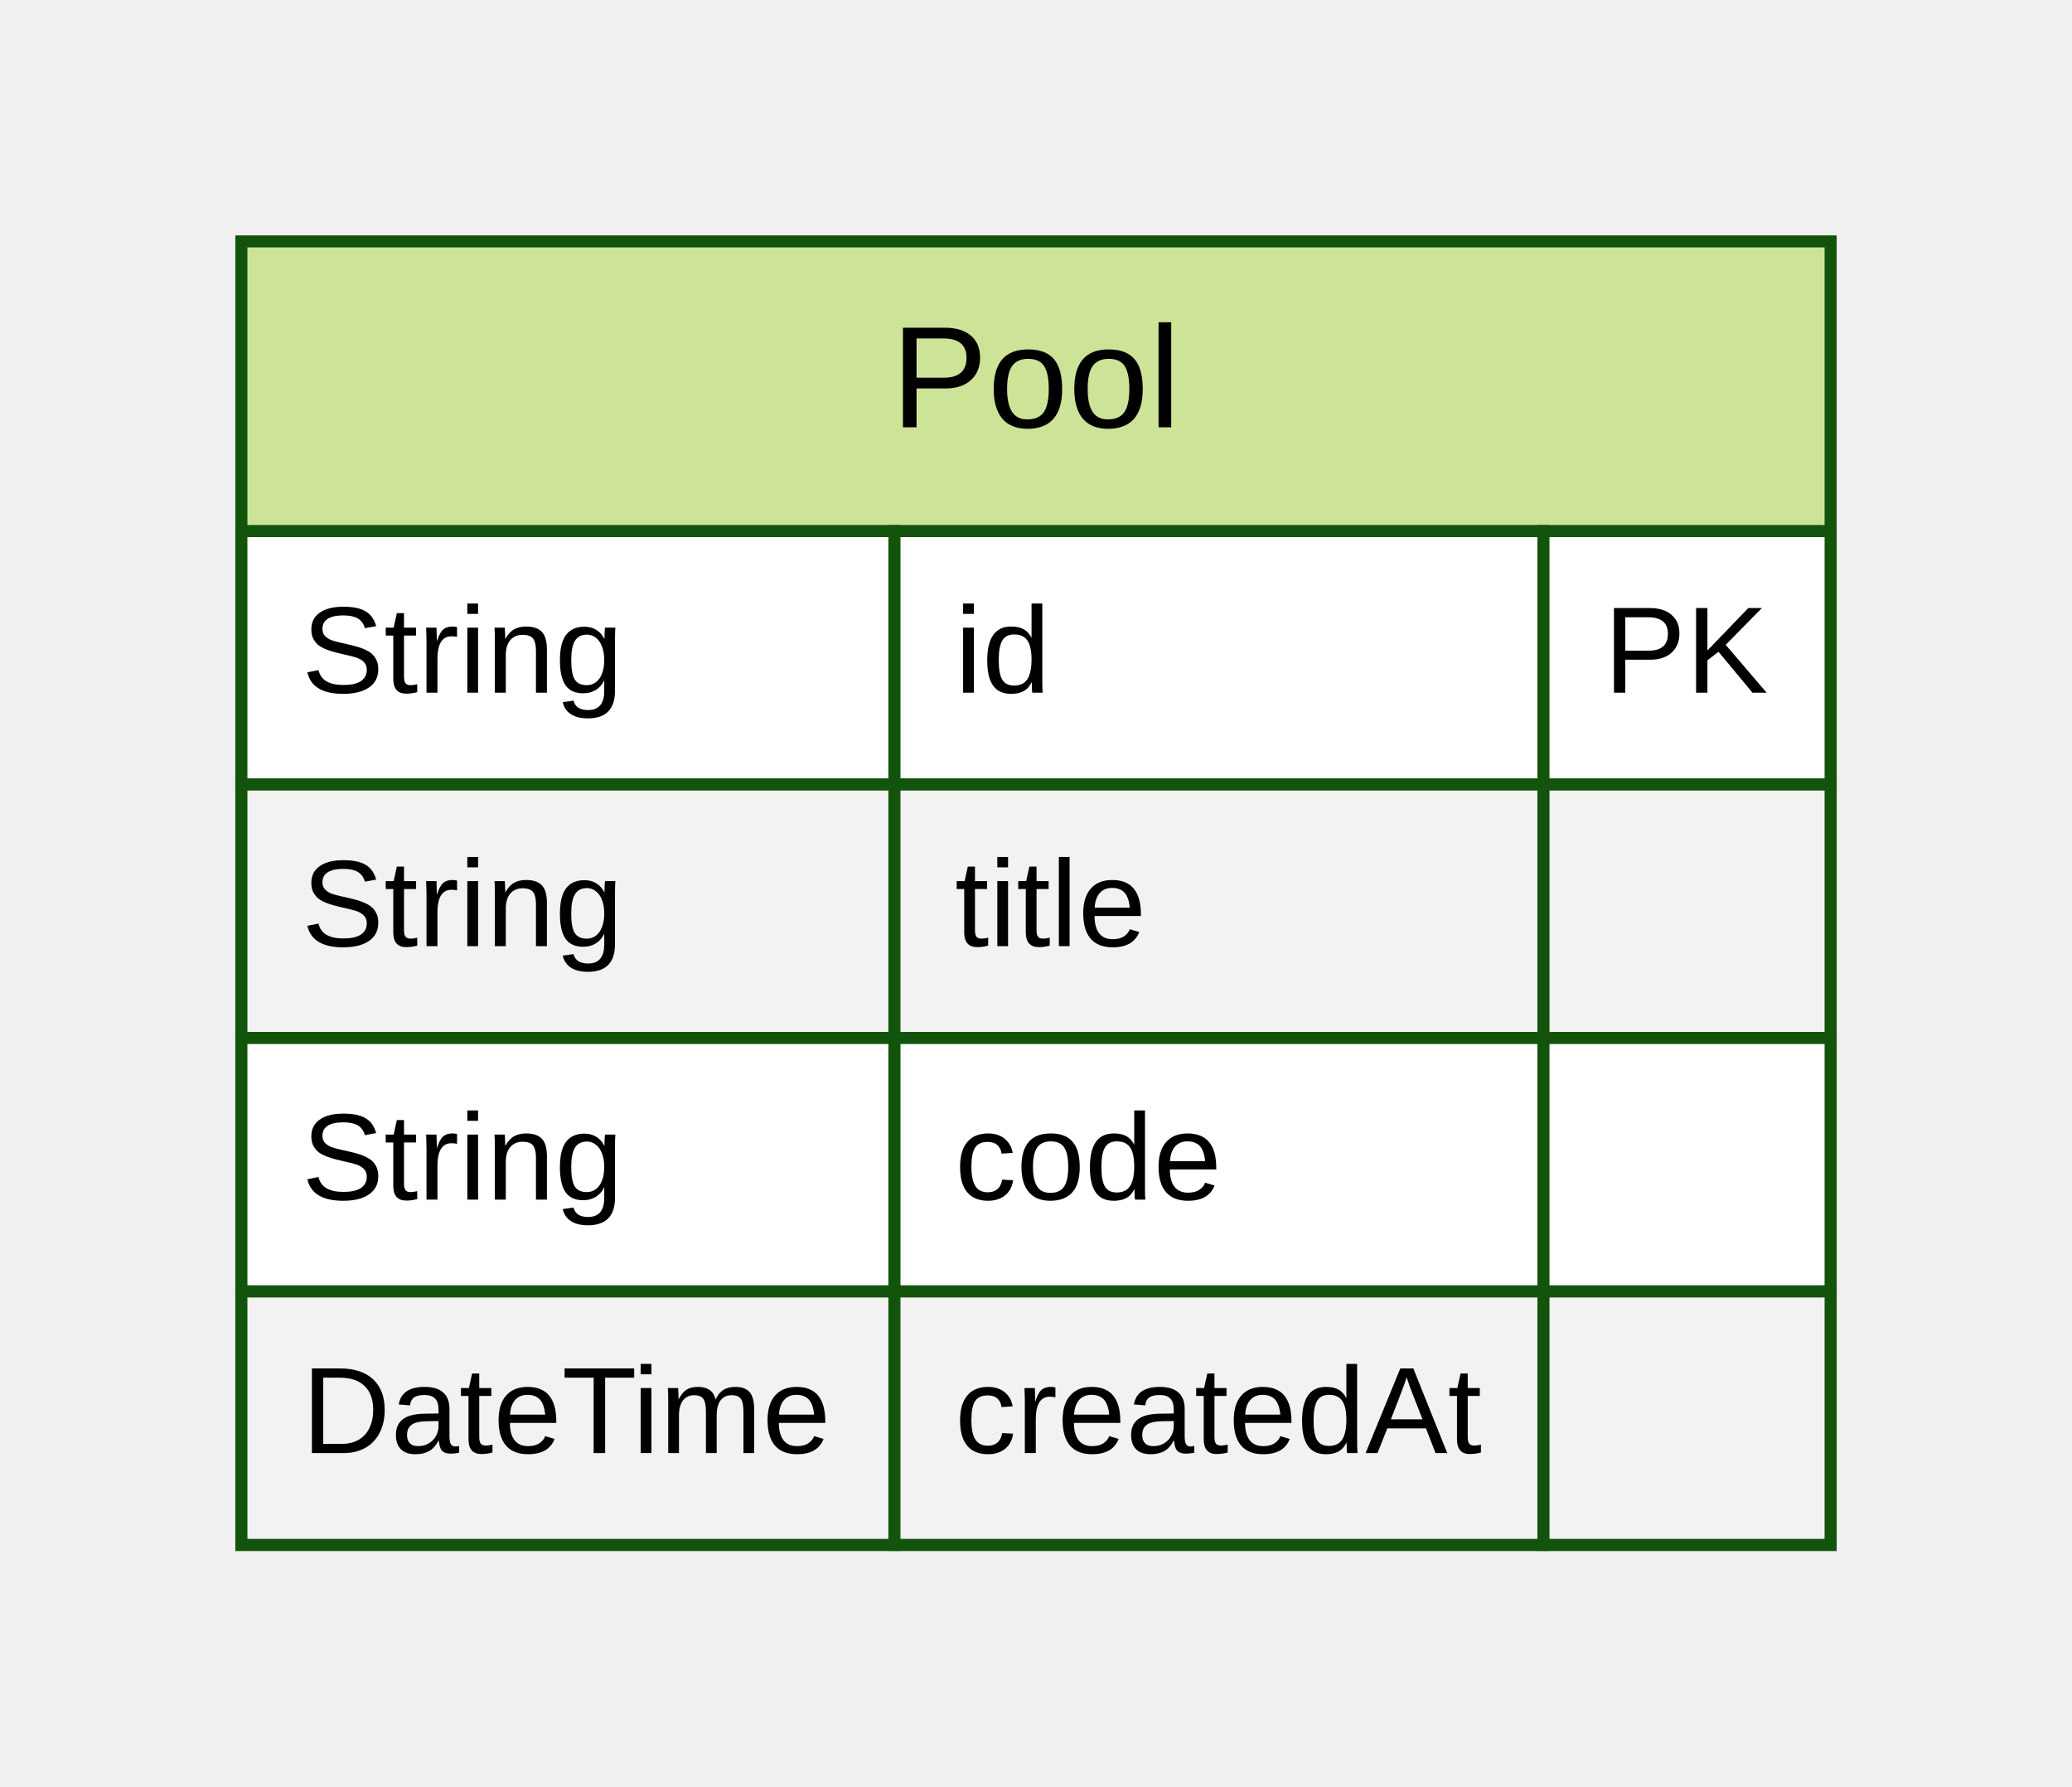
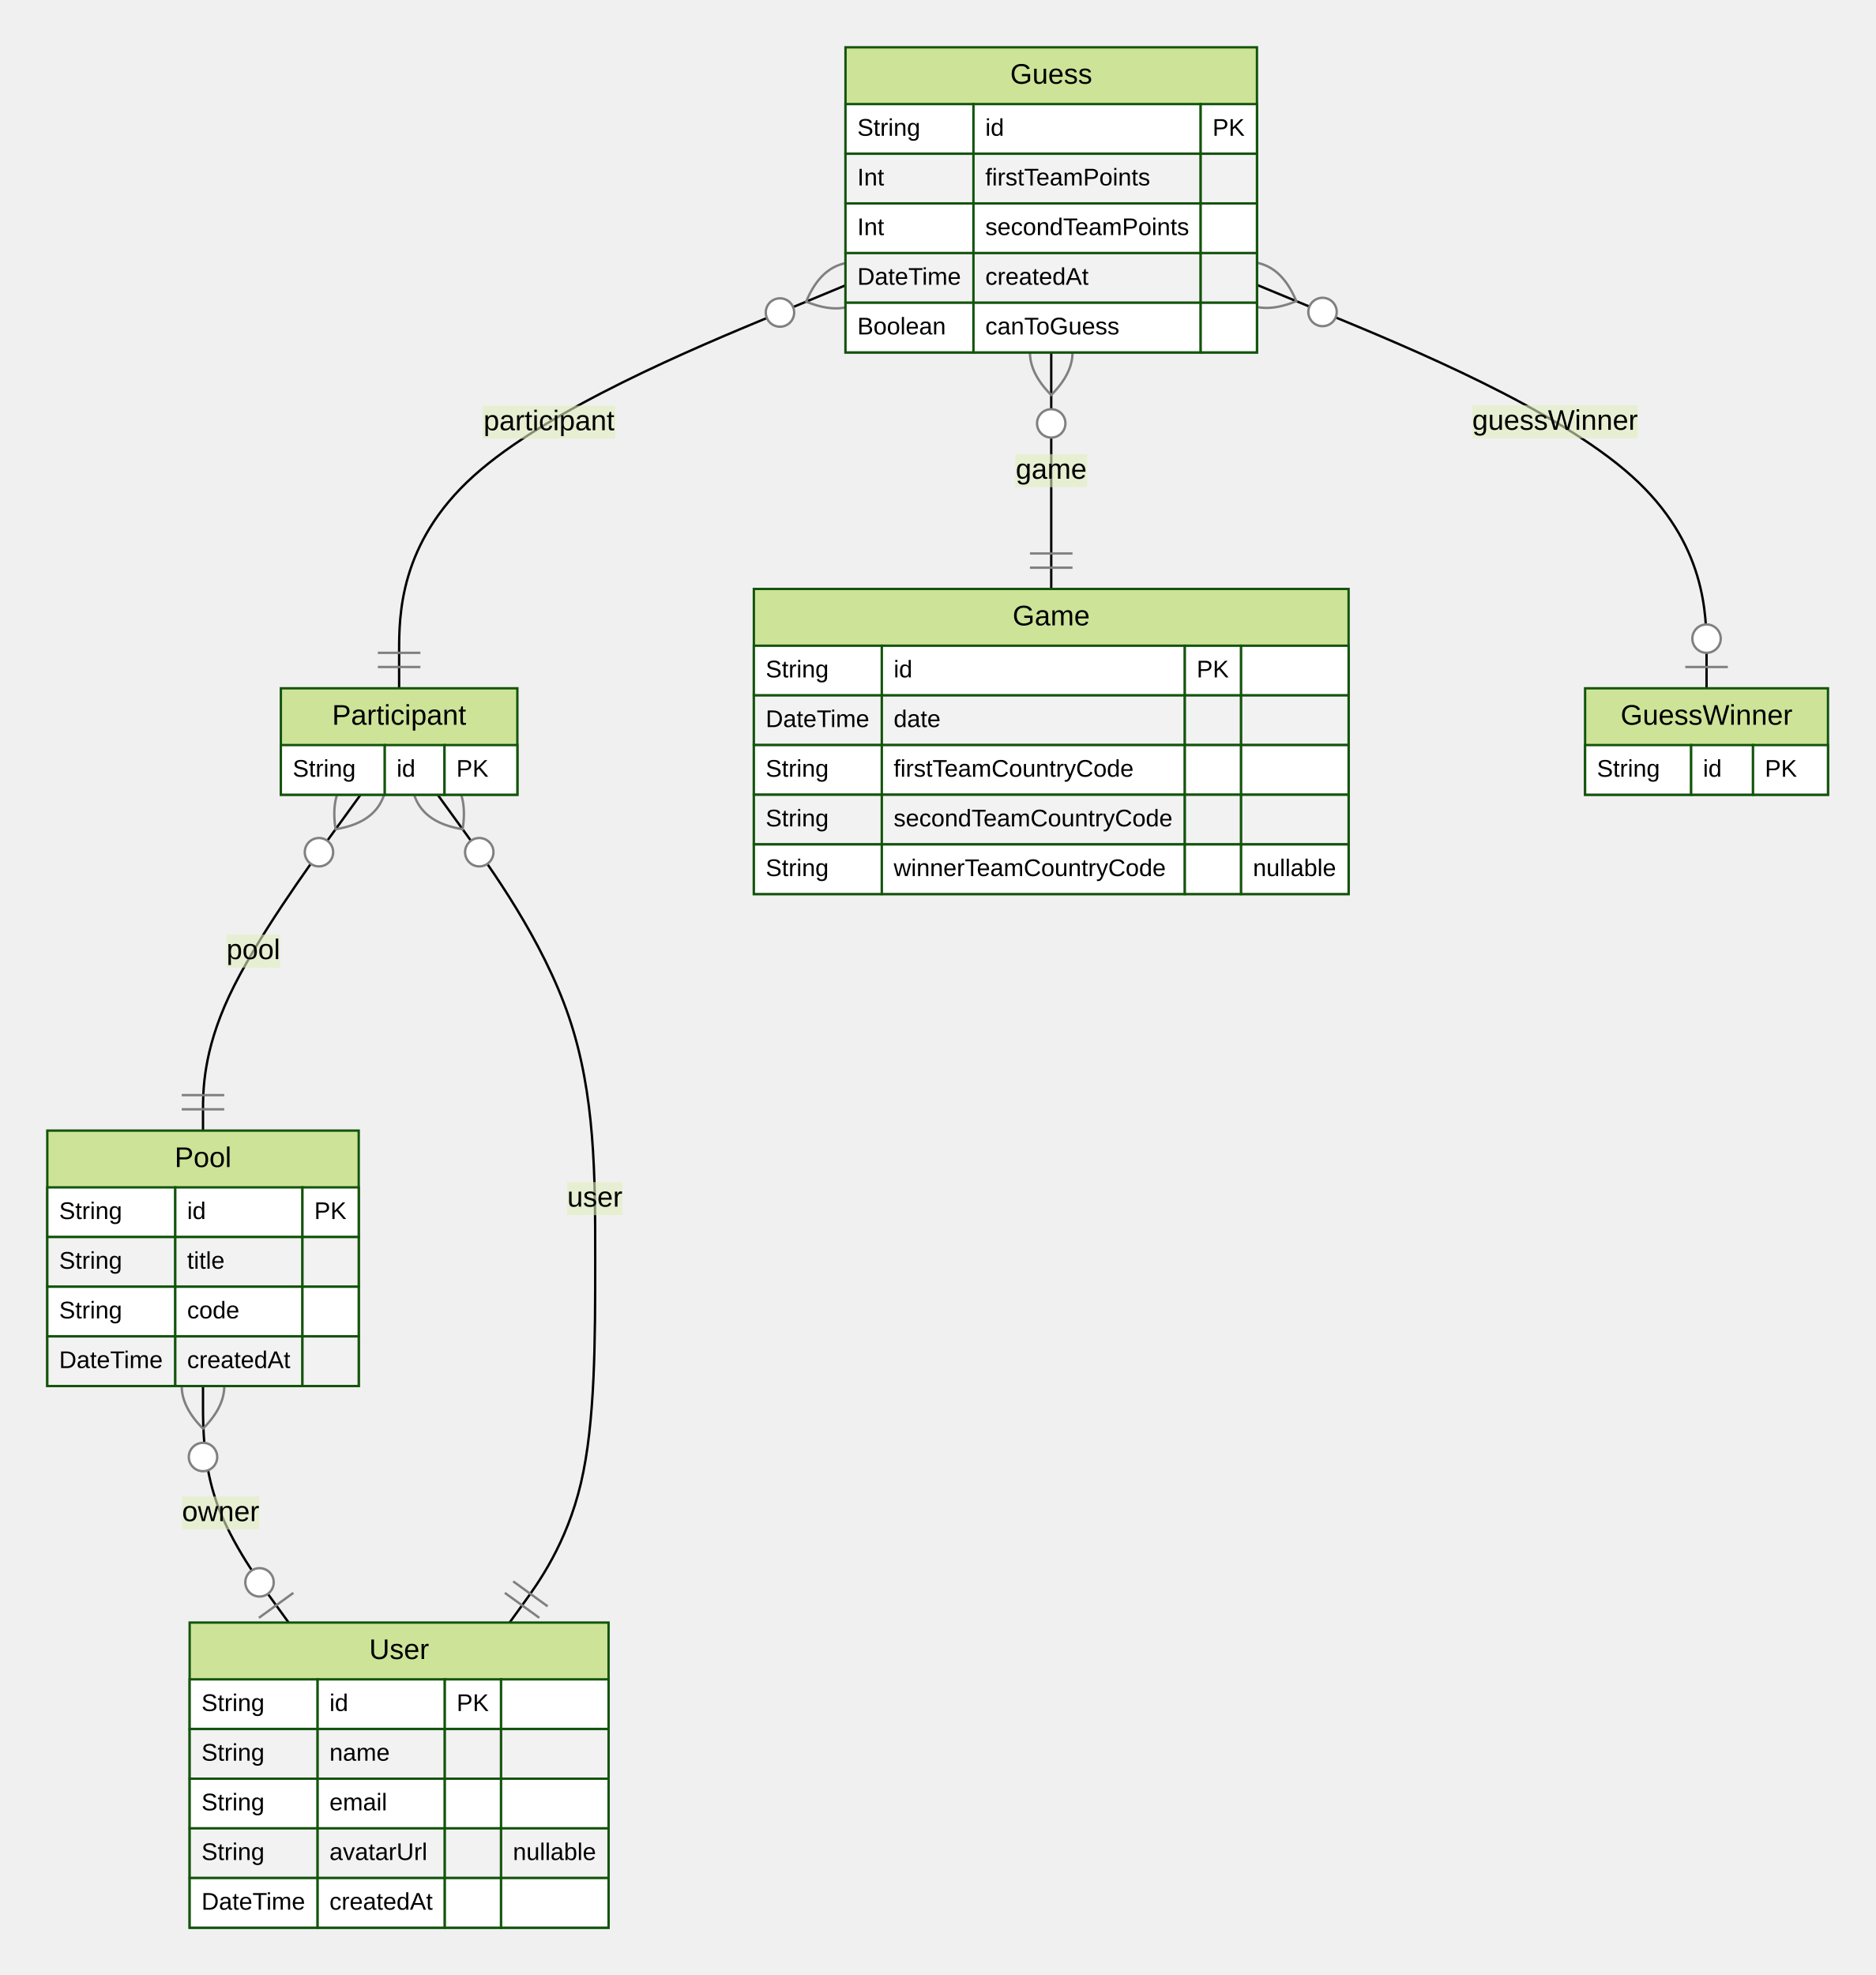
- <svg xmlns="http://www.w3.org/2000/svg" aria-labelledby="chart-title-mermaid-0 chart-desc-mermaid-0" role="img" viewBox="0 0 171.683 148" style="max-width: 171.683px; background-color: white;" width="100%" id="mermaid-0">
+ <svg xmlns="http://www.w3.org/2000/svg" aria-labelledby="chart-title-mermaid-0 chart-desc-mermaid-0" role="img" viewBox="0 0 792.948 835" style="max-width: 792.948px; background-color: white;" width="100%" id="mermaid-0">
  <style>#mermaid-0 {font-family:"trebuchet ms",verdana,arial,sans-serif;font-size:16px;fill:#000000;}#mermaid-0 .error-icon{fill:#552222;}#mermaid-0 .error-text{fill:#552222;stroke:#552222;}#mermaid-0 .edge-thickness-normal{stroke-width:2px;}#mermaid-0 .edge-thickness-thick{stroke-width:3.5px;}#mermaid-0 .edge-pattern-solid{stroke-dasharray:0;}#mermaid-0 .edge-pattern-dashed{stroke-dasharray:3;}#mermaid-0 .edge-pattern-dotted{stroke-dasharray:2;}#mermaid-0 .marker{fill:#000000;stroke:#000000;}#mermaid-0 .marker.cross{stroke:#000000;}#mermaid-0 svg{font-family:"trebuchet ms",verdana,arial,sans-serif;font-size:16px;}#mermaid-0 .entityBox{fill:#cde498;stroke:#13540c;}#mermaid-0 .attributeBoxOdd{fill:#ffffff;stroke:#13540c;}#mermaid-0 .attributeBoxEven{fill:#f2f2f2;stroke:#13540c;}#mermaid-0 .relationshipLabelBox{fill:hsl(78.158, 58.462%, 84.51%);opacity:0.7;background-color:hsl(78.158, 58.462%, 84.51%);}#mermaid-0 .relationshipLabelBox rect{opacity:0.5;}#mermaid-0 .relationshipLine{stroke:#000000;}#mermaid-0 :root{--mermaid-font-family:"trebuchet ms",verdana,arial,sans-serif;}</style>
  <g />
  <defs>
    <marker orient="auto" markerHeight="18" markerWidth="18" refY="9" refX="0" id="ONLY_ONE_START">
      <path d="M9,0 L9,18 M15,0 L15,18" fill="none" stroke="gray" />
    </marker>
  </defs>
  <defs>
    <marker orient="auto" markerHeight="18" markerWidth="18" refY="9" refX="18" id="ONLY_ONE_END">
      <path d="M3,0 L3,18 M9,0 L9,18" fill="none" stroke="gray" />
    </marker>
  </defs>
  <defs>
    <marker orient="auto" markerHeight="18" markerWidth="30" refY="9" refX="0" id="ZERO_OR_ONE_START">
      <circle r="6" cy="9" cx="21" fill="white" stroke="gray" />
      <path d="M9,0 L9,18" fill="none" stroke="gray" />
    </marker>
  </defs>
  <defs>
    <marker orient="auto" markerHeight="18" markerWidth="30" refY="9" refX="30" id="ZERO_OR_ONE_END">
      <circle r="6" cy="9" cx="9" fill="white" stroke="gray" />
      <path d="M21,0 L21,18" fill="none" stroke="gray" />
    </marker>
  </defs>
  <defs>
    <marker orient="auto" markerHeight="36" markerWidth="45" refY="18" refX="18" id="ONE_OR_MORE_START">
      <path d="M0,18 Q 18,0 36,18 Q 18,36 0,18 M42,9 L42,27" fill="none" stroke="gray" />
    </marker>
  </defs>
  <defs>
    <marker orient="auto" markerHeight="36" markerWidth="45" refY="18" refX="27" id="ONE_OR_MORE_END">
      <path d="M3,9 L3,27 M9,18 Q27,0 45,18 Q27,36 9,18" fill="none" stroke="gray" />
    </marker>
  </defs>
  <defs>
    <marker orient="auto" markerHeight="36" markerWidth="57" refY="18" refX="18" id="ZERO_OR_MORE_START">
      <circle r="6" cy="18" cx="48" fill="white" stroke="gray" />
      <path d="M0,18 Q18,0 36,18 Q18,36 0,18" fill="none" stroke="gray" />
    </marker>
  </defs>
  <defs>
    <marker orient="auto" markerHeight="36" markerWidth="57" refY="18" refX="39" id="ZERO_OR_MORE_END">
      <circle r="6" cy="18" cx="9" fill="white" stroke="gray" />
      <path d="M21,18 Q39,0 57,18 Q39,36 21,18" fill="none" stroke="gray" />
    </marker>
  </defs>
-   <g transform="translate(20,20 )" id="Pool">
+   <path marker-start="url(#ZERO_OR_MORE_START)" marker-end="url(#ZERO_OR_ONE_END)" fill="none" stroke="gray" d="M85.841,586L85.841,594.333C85.841,602.667,85.841,619.333,91.876,636C97.911,652.667,109.981,669.333,116.016,677.667L122.051,686" class="er relationshipLine" />
+   <path marker-start="url(#ZERO_OR_MORE_START)" marker-end="url(#ONLY_ONE_END)" fill="none" stroke="gray" d="M185.057,336L196.161,351.333C207.265,366.667,229.474,397.333,240.579,430C251.683,462.667,251.683,497.333,251.683,532C251.683,566.667,251.683,601.333,245.648,627C239.613,652.667,227.543,669.333,221.508,677.667L215.473,686" class="er relationshipLine" />
+   <path marker-start="url(#ZERO_OR_MORE_START)" marker-end="url(#ONLY_ONE_END)" fill="none" stroke="gray" d="M152.468,336L141.363,351.333C130.259,366.667,108.05,397.333,96.946,421C85.841,444.667,85.841,461.333,85.841,469.667L85.841,478" class="er relationshipLine" />
+   <path marker-start="url(#ZERO_OR_MORE_START)" marker-end="url(#ONLY_ONE_END)" fill="none" stroke="gray" d="M357.51,120.623L326.052,133.686C294.594,146.749,231.678,172.874,200.22,201.271C168.762,229.667,168.762,260.333,168.762,275.667L168.762,291" class="er relationshipLine" />
+   <path marker-start="url(#ZERO_OR_MORE_START)" marker-end="url(#ONLY_ONE_END)" fill="none" stroke="gray" d="M444.503,149L444.503,157.333C444.503,165.667,444.503,182.333,444.503,199C444.503,215.667,444.503,232.333,444.503,240.667L444.503,249" class="er relationshipLine" />
+   <path marker-start="url(#ZERO_OR_MORE_START)" marker-end="url(#ZERO_OR_ONE_END)" fill="none" stroke="gray" d="M531.496,120.447L563.18,133.539C594.863,146.631,658.229,172.816,689.913,201.241C721.596,229.667,721.596,260.333,721.596,275.667L721.596,291" class="er relationshipLine" />
+   <g transform="translate(20,478 )" id="Pool">
    <rect height="108" width="131.683" y="0" x="0" stroke="gray" fill-opacity="100%" fill="honeydew" class="er entityBox" />
    <text transform="translate(65.84149,12)" style="font-family: &quot;trebuchet ms&quot;, verdana, arial, sans-serif;; font-size: 12px" text-anchor="middle" dominant-baseline="middle" y="0" x="0" id="entity-Pool" class="er entityLabel">Pool</text>
    <rect height="21" width="54.113" y="24" x="0" stroke="gray" fill-opacity="100%" fill="honeydew" class="er attributeBoxOdd" />
    <text transform="translate(5,34.5)" style="font-family: &quot;trebuchet ms&quot;, verdana, arial, sans-serif;; font-size: 10.2px" text-anchor="left" dominant-baseline="middle" y="0" x="0" id="entity-Pool-attr-1-type" class="er entityLabel">String</text>
    <rect height="21" width="53.775" y="24" x="54.113" stroke="gray" fill-opacity="100%" fill="honeydew" class="er attributeBoxOdd" />
    <text transform="translate(59.11313,34.5)" style="font-family: &quot;trebuchet ms&quot;, verdana, arial, sans-serif;; font-size: 10.2px" text-anchor="left" dominant-baseline="middle" y="0" x="0" id="entity-Pool-attr-1-name" class="er entityLabel">id</text>
    <rect height="21" width="23.795" y="24" x="107.888" stroke="gray" fill-opacity="100%" fill="honeydew" class="er attributeBoxOdd" />
    <text transform="translate(112.888,34.5)" style="font-family: &quot;trebuchet ms&quot;, verdana, arial, sans-serif;; font-size: 10.2px" text-anchor="left" dominant-baseline="middle" y="0" x="0" id="entity-Pool-attr-1-key" class="er entityLabel">PK</text>
    <rect height="21" width="54.113" y="45" x="0" stroke="gray" fill-opacity="100%" fill="honeydew" class="er attributeBoxEven" />
    <text transform="translate(5,55.5)" style="font-family: &quot;trebuchet ms&quot;, verdana, arial, sans-serif;; font-size: 10.2px" text-anchor="left" dominant-baseline="middle" y="0" x="0" id="entity-Pool-attr-2-type" class="er entityLabel">String</text>
    <rect height="21" width="53.775" y="45" x="54.113" stroke="gray" fill-opacity="100%" fill="honeydew" class="er attributeBoxEven" />
    <text transform="translate(59.11313,55.5)" style="font-family: &quot;trebuchet ms&quot;, verdana, arial, sans-serif;; font-size: 10.2px" text-anchor="left" dominant-baseline="middle" y="0" x="0" id="entity-Pool-attr-2-name" class="er entityLabel">title</text>
    <rect height="21" width="23.795" y="45" x="107.888" stroke="gray" fill-opacity="100%" fill="honeydew" class="er attributeBoxEven" />
    <text transform="translate(112.888,55.5)" style="font-family: &quot;trebuchet ms&quot;, verdana, arial, sans-serif;; font-size: 10.2px" text-anchor="left" dominant-baseline="middle" y="0" x="0" id="entity-Pool-attr-2-key" class="er entityLabel" />
    <rect height="21" width="54.113" y="66" x="0" stroke="gray" fill-opacity="100%" fill="honeydew" class="er attributeBoxOdd" />
    <text transform="translate(5,76.5)" style="font-family: &quot;trebuchet ms&quot;, verdana, arial, sans-serif;; font-size: 10.2px" text-anchor="left" dominant-baseline="middle" y="0" x="0" id="entity-Pool-attr-3-type" class="er entityLabel">String</text>
    <rect height="21" width="53.775" y="66" x="54.113" stroke="gray" fill-opacity="100%" fill="honeydew" class="er attributeBoxOdd" />
    <text transform="translate(59.11313,76.5)" style="font-family: &quot;trebuchet ms&quot;, verdana, arial, sans-serif;; font-size: 10.2px" text-anchor="left" dominant-baseline="middle" y="0" x="0" id="entity-Pool-attr-3-name" class="er entityLabel">code</text>
    <rect height="21" width="23.795" y="66" x="107.888" stroke="gray" fill-opacity="100%" fill="honeydew" class="er attributeBoxOdd" />
    <text transform="translate(112.888,76.5)" style="font-family: &quot;trebuchet ms&quot;, verdana, arial, sans-serif;; font-size: 10.2px" text-anchor="left" dominant-baseline="middle" y="0" x="0" id="entity-Pool-attr-3-key" class="er entityLabel" />
    <rect height="21" width="54.113" y="87" x="0" stroke="gray" fill-opacity="100%" fill="honeydew" class="er attributeBoxEven" />
    <text transform="translate(5,97.5)" style="font-family: &quot;trebuchet ms&quot;, verdana, arial, sans-serif;; font-size: 10.2px" text-anchor="left" dominant-baseline="middle" y="0" x="0" id="entity-Pool-attr-4-type" class="er entityLabel">DateTime</text>
    <rect height="21" width="53.775" y="87" x="54.113" stroke="gray" fill-opacity="100%" fill="honeydew" class="er attributeBoxEven" />
    <text transform="translate(59.11313,97.5)" style="font-family: &quot;trebuchet ms&quot;, verdana, arial, sans-serif;; font-size: 10.2px" text-anchor="left" dominant-baseline="middle" y="0" x="0" id="entity-Pool-attr-4-name" class="er entityLabel">createdAt</text>
    <rect height="21" width="23.795" y="87" x="107.888" stroke="gray" fill-opacity="100%" fill="honeydew" class="er attributeBoxEven" />
    <text transform="translate(112.888,97.5)" style="font-family: &quot;trebuchet ms&quot;, verdana, arial, sans-serif;; font-size: 10.2px" text-anchor="left" dominant-baseline="middle" y="0" x="0" id="entity-Pool-attr-4-key" class="er entityLabel" />
  </g>
+   <g transform="translate(118.7622,291 )" id="Participant">
+     <rect height="45" width="100" y="0" x="0" stroke="gray" fill-opacity="100%" fill="honeydew" class="er entityBox" />
+     <text transform="translate(50,12)" style="font-family: &quot;trebuchet ms&quot;, verdana, arial, sans-serif;; font-size: 12px" text-anchor="middle" dominant-baseline="middle" y="0" x="0" id="entity-Participant" class="er entityLabel">Participant</text>
+     <rect height="21" width="43.945" y="24" x="0" stroke="gray" fill-opacity="100%" fill="honeydew" class="er attributeBoxOdd" />
+     <text transform="translate(5,34.5)" style="font-family: &quot;trebuchet ms&quot;, verdana, arial, sans-serif;; font-size: 10.2px" text-anchor="left" dominant-baseline="middle" y="0" x="0" id="entity-Participant-attr-1-type" class="er entityLabel">String</text>
+     <rect height="21" width="25.262" y="24" x="43.945" stroke="gray" fill-opacity="100%" fill="honeydew" class="er attributeBoxOdd" />
+     <text transform="translate(48.94526,34.5)" style="font-family: &quot;trebuchet ms&quot;, verdana, arial, sans-serif;; font-size: 10.2px" text-anchor="left" dominant-baseline="middle" y="0" x="0" id="entity-Participant-attr-1-name" class="er entityLabel">id</text>
+     <rect height="21" width="30.793" y="24" x="69.207" stroke="gray" fill-opacity="100%" fill="honeydew" class="er attributeBoxOdd" />
+     <text transform="translate(74.20681,34.5)" style="font-family: &quot;trebuchet ms&quot;, verdana, arial, sans-serif;; font-size: 10.2px" text-anchor="left" dominant-baseline="middle" y="0" x="0" id="entity-Participant-attr-1-key" class="er entityLabel">PK</text>
+   </g>
+   <g transform="translate(80.19414,686 )" id="User">
+     <rect height="129" width="177.136" y="0" x="0" stroke="gray" fill-opacity="100%" fill="honeydew" class="er entityBox" />
+     <text transform="translate(88.5681,12)" style="font-family: &quot;trebuchet ms&quot;, verdana, arial, sans-serif;; font-size: 12px" text-anchor="middle" dominant-baseline="middle" y="0" x="0" id="entity-User" class="er entityLabel">User</text>
+     <rect height="21" width="54.113" y="24" x="0" stroke="gray" fill-opacity="100%" fill="honeydew" class="er attributeBoxOdd" />
+     <text transform="translate(5,34.5)" style="font-family: &quot;trebuchet ms&quot;, verdana, arial, sans-serif;; font-size: 10.2px" text-anchor="left" dominant-baseline="middle" y="0" x="0" id="entity-User-attr-1-type" class="er entityLabel">String</text>
+     <rect height="21" width="53.775" y="24" x="54.113" stroke="gray" fill-opacity="100%" fill="honeydew" class="er attributeBoxOdd" />
+     <text transform="translate(59.11313,34.5)" style="font-family: &quot;trebuchet ms&quot;, verdana, arial, sans-serif;; font-size: 10.2px" text-anchor="left" dominant-baseline="middle" y="0" x="0" id="entity-User-attr-1-name" class="er entityLabel">id</text>
+     <rect height="21" width="23.795" y="24" x="107.888" stroke="gray" fill-opacity="100%" fill="honeydew" class="er attributeBoxOdd" />
+     <text transform="translate(112.888,34.5)" style="font-family: &quot;trebuchet ms&quot;, verdana, arial, sans-serif;; font-size: 10.2px" text-anchor="left" dominant-baseline="middle" y="0" x="0" id="entity-User-attr-1-key" class="er entityLabel">PK</text>
+     <rect height="21" width="45.453" y="24" x="131.683" stroke="gray" fill-opacity="100%" fill="honeydew" class="er attributeBoxOdd" />
+     <text transform="translate(136.683,34.5)" style="font-family: &quot;trebuchet ms&quot;, verdana, arial, sans-serif;; font-size: 10.2px" text-anchor="left" dominant-baseline="middle" y="0" x="0" id="entity-User-attr-1-comment" class="er entityLabel" />
+     <rect height="21" width="54.113" y="45" x="0" stroke="gray" fill-opacity="100%" fill="honeydew" class="er attributeBoxEven" />
+     <text transform="translate(5,55.5)" style="font-family: &quot;trebuchet ms&quot;, verdana, arial, sans-serif;; font-size: 10.2px" text-anchor="left" dominant-baseline="middle" y="0" x="0" id="entity-User-attr-2-type" class="er entityLabel">String</text>
+     <rect height="21" width="53.775" y="45" x="54.113" stroke="gray" fill-opacity="100%" fill="honeydew" class="er attributeBoxEven" />
+     <text transform="translate(59.11313,55.5)" style="font-family: &quot;trebuchet ms&quot;, verdana, arial, sans-serif;; font-size: 10.2px" text-anchor="left" dominant-baseline="middle" y="0" x="0" id="entity-User-attr-2-name" class="er entityLabel">name</text>
+     <rect height="21" width="23.795" y="45" x="107.888" stroke="gray" fill-opacity="100%" fill="honeydew" class="er attributeBoxEven" />
+     <text transform="translate(112.888,55.5)" style="font-family: &quot;trebuchet ms&quot;, verdana, arial, sans-serif;; font-size: 10.2px" text-anchor="left" dominant-baseline="middle" y="0" x="0" id="entity-User-attr-2-key" class="er entityLabel" />
+     <rect height="21" width="45.453" y="45" x="131.683" stroke="gray" fill-opacity="100%" fill="honeydew" class="er attributeBoxEven" />
+     <text transform="translate(136.683,55.5)" style="font-family: &quot;trebuchet ms&quot;, verdana, arial, sans-serif;; font-size: 10.2px" text-anchor="left" dominant-baseline="middle" y="0" x="0" id="entity-User-attr-2-comment" class="er entityLabel" />
+     <rect height="21" width="54.113" y="66" x="0" stroke="gray" fill-opacity="100%" fill="honeydew" class="er attributeBoxOdd" />
+     <text transform="translate(5,76.5)" style="font-family: &quot;trebuchet ms&quot;, verdana, arial, sans-serif;; font-size: 10.2px" text-anchor="left" dominant-baseline="middle" y="0" x="0" id="entity-User-attr-3-type" class="er entityLabel">String</text>
+     <rect height="21" width="53.775" y="66" x="54.113" stroke="gray" fill-opacity="100%" fill="honeydew" class="er attributeBoxOdd" />
+     <text transform="translate(59.11313,76.5)" style="font-family: &quot;trebuchet ms&quot;, verdana, arial, sans-serif;; font-size: 10.2px" text-anchor="left" dominant-baseline="middle" y="0" x="0" id="entity-User-attr-3-name" class="er entityLabel">email</text>
+     <rect height="21" width="23.795" y="66" x="107.888" stroke="gray" fill-opacity="100%" fill="honeydew" class="er attributeBoxOdd" />
+     <text transform="translate(112.888,76.5)" style="font-family: &quot;trebuchet ms&quot;, verdana, arial, sans-serif;; font-size: 10.2px" text-anchor="left" dominant-baseline="middle" y="0" x="0" id="entity-User-attr-3-key" class="er entityLabel" />
+     <rect height="21" width="45.453" y="66" x="131.683" stroke="gray" fill-opacity="100%" fill="honeydew" class="er attributeBoxOdd" />
+     <text transform="translate(136.683,76.5)" style="font-family: &quot;trebuchet ms&quot;, verdana, arial, sans-serif;; font-size: 10.2px" text-anchor="left" dominant-baseline="middle" y="0" x="0" id="entity-User-attr-3-comment" class="er entityLabel" />
+     <rect height="21" width="54.113" y="87" x="0" stroke="gray" fill-opacity="100%" fill="honeydew" class="er attributeBoxEven" />
+     <text transform="translate(5,97.5)" style="font-family: &quot;trebuchet ms&quot;, verdana, arial, sans-serif;; font-size: 10.2px" text-anchor="left" dominant-baseline="middle" y="0" x="0" id="entity-User-attr-4-type" class="er entityLabel">String</text>
+     <rect height="21" width="53.775" y="87" x="54.113" stroke="gray" fill-opacity="100%" fill="honeydew" class="er attributeBoxEven" />
+     <text transform="translate(59.11313,97.5)" style="font-family: &quot;trebuchet ms&quot;, verdana, arial, sans-serif;; font-size: 10.2px" text-anchor="left" dominant-baseline="middle" y="0" x="0" id="entity-User-attr-4-name" class="er entityLabel">avatarUrl</text>
+     <rect height="21" width="23.795" y="87" x="107.888" stroke="gray" fill-opacity="100%" fill="honeydew" class="er attributeBoxEven" />
+     <text transform="translate(112.888,97.5)" style="font-family: &quot;trebuchet ms&quot;, verdana, arial, sans-serif;; font-size: 10.2px" text-anchor="left" dominant-baseline="middle" y="0" x="0" id="entity-User-attr-4-key" class="er entityLabel" />
+     <rect height="21" width="45.453" y="87" x="131.683" stroke="gray" fill-opacity="100%" fill="honeydew" class="er attributeBoxEven" />
+     <text transform="translate(136.683,97.5)" style="font-family: &quot;trebuchet ms&quot;, verdana, arial, sans-serif;; font-size: 10.2px" text-anchor="left" dominant-baseline="middle" y="0" x="0" id="entity-User-attr-4-comment" class="er entityLabel">nullable</text>
+     <rect height="21" width="54.113" y="108" x="0" stroke="gray" fill-opacity="100%" fill="honeydew" class="er attributeBoxOdd" />
+     <text transform="translate(5,118.5)" style="font-family: &quot;trebuchet ms&quot;, verdana, arial, sans-serif;; font-size: 10.2px" text-anchor="left" dominant-baseline="middle" y="0" x="0" id="entity-User-attr-5-type" class="er entityLabel">DateTime</text>
+     <rect height="21" width="53.775" y="108" x="54.113" stroke="gray" fill-opacity="100%" fill="honeydew" class="er attributeBoxOdd" />
+     <text transform="translate(59.11313,118.5)" style="font-family: &quot;trebuchet ms&quot;, verdana, arial, sans-serif;; font-size: 10.2px" text-anchor="left" dominant-baseline="middle" y="0" x="0" id="entity-User-attr-5-name" class="er entityLabel">createdAt</text>
+     <rect height="21" width="23.795" y="108" x="107.888" stroke="gray" fill-opacity="100%" fill="honeydew" class="er attributeBoxOdd" />
+     <text transform="translate(112.888,118.5)" style="font-family: &quot;trebuchet ms&quot;, verdana, arial, sans-serif;; font-size: 10.2px" text-anchor="left" dominant-baseline="middle" y="0" x="0" id="entity-User-attr-5-key" class="er entityLabel" />
+     <rect height="21" width="45.453" y="108" x="131.683" stroke="gray" fill-opacity="100%" fill="honeydew" class="er attributeBoxOdd" />
+     <text transform="translate(136.683,118.5)" style="font-family: &quot;trebuchet ms&quot;, verdana, arial, sans-serif;; font-size: 10.2px" text-anchor="left" dominant-baseline="middle" y="0" x="0" id="entity-User-attr-5-comment" class="er entityLabel" />
+   </g>
+   <g transform="translate(318.7622,249 )" id="Game">
+     <rect height="129" width="251.482" y="0" x="0" stroke="gray" fill-opacity="100%" fill="honeydew" class="er entityBox" />
+     <text transform="translate(125.7411,12)" style="font-family: &quot;trebuchet ms&quot;, verdana, arial, sans-serif;; font-size: 12px" text-anchor="middle" dominant-baseline="middle" y="0" x="0" id="entity-Game" class="er entityLabel">Game</text>
+     <rect height="21" width="54.113" y="24" x="0" stroke="gray" fill-opacity="100%" fill="honeydew" class="er attributeBoxOdd" />
+     <text transform="translate(5,34.5)" style="font-family: &quot;trebuchet ms&quot;, verdana, arial, sans-serif;; font-size: 10.2px" text-anchor="left" dominant-baseline="middle" y="0" x="0" id="entity-Game-attr-1-type" class="er entityLabel">String</text>
+     <rect height="21" width="128.121" y="24" x="54.113" stroke="gray" fill-opacity="100%" fill="honeydew" class="er attributeBoxOdd" />
+     <text transform="translate(59.11313,34.5)" style="font-family: &quot;trebuchet ms&quot;, verdana, arial, sans-serif;; font-size: 10.2px" text-anchor="left" dominant-baseline="middle" y="0" x="0" id="entity-Game-attr-1-name" class="er entityLabel">id</text>
+     <rect height="21" width="23.795" y="24" x="182.234" stroke="gray" fill-opacity="100%" fill="honeydew" class="er attributeBoxOdd" />
+     <text transform="translate(187.2339,34.5)" style="font-family: &quot;trebuchet ms&quot;, verdana, arial, sans-serif;; font-size: 10.2px" text-anchor="left" dominant-baseline="middle" y="0" x="0" id="entity-Game-attr-1-key" class="er entityLabel">PK</text>
+     <rect height="21" width="45.453" y="24" x="206.029" stroke="gray" fill-opacity="100%" fill="honeydew" class="er attributeBoxOdd" />
+     <text transform="translate(211.0289,34.5)" style="font-family: &quot;trebuchet ms&quot;, verdana, arial, sans-serif;; font-size: 10.2px" text-anchor="left" dominant-baseline="middle" y="0" x="0" id="entity-Game-attr-1-comment" class="er entityLabel" />
+     <rect height="21" width="54.113" y="45" x="0" stroke="gray" fill-opacity="100%" fill="honeydew" class="er attributeBoxEven" />
+     <text transform="translate(5,55.5)" style="font-family: &quot;trebuchet ms&quot;, verdana, arial, sans-serif;; font-size: 10.2px" text-anchor="left" dominant-baseline="middle" y="0" x="0" id="entity-Game-attr-2-type" class="er entityLabel">DateTime</text>
+     <rect height="21" width="128.121" y="45" x="54.113" stroke="gray" fill-opacity="100%" fill="honeydew" class="er attributeBoxEven" />
+     <text transform="translate(59.11313,55.5)" style="font-family: &quot;trebuchet ms&quot;, verdana, arial, sans-serif;; font-size: 10.2px" text-anchor="left" dominant-baseline="middle" y="0" x="0" id="entity-Game-attr-2-name" class="er entityLabel">date</text>
+     <rect height="21" width="23.795" y="45" x="182.234" stroke="gray" fill-opacity="100%" fill="honeydew" class="er attributeBoxEven" />
+     <text transform="translate(187.2339,55.5)" style="font-family: &quot;trebuchet ms&quot;, verdana, arial, sans-serif;; font-size: 10.2px" text-anchor="left" dominant-baseline="middle" y="0" x="0" id="entity-Game-attr-2-key" class="er entityLabel" />
+     <rect height="21" width="45.453" y="45" x="206.029" stroke="gray" fill-opacity="100%" fill="honeydew" class="er attributeBoxEven" />
+     <text transform="translate(211.0289,55.5)" style="font-family: &quot;trebuchet ms&quot;, verdana, arial, sans-serif;; font-size: 10.2px" text-anchor="left" dominant-baseline="middle" y="0" x="0" id="entity-Game-attr-2-comment" class="er entityLabel" />
+     <rect height="21" width="54.113" y="66" x="0" stroke="gray" fill-opacity="100%" fill="honeydew" class="er attributeBoxOdd" />
+     <text transform="translate(5,76.5)" style="font-family: &quot;trebuchet ms&quot;, verdana, arial, sans-serif;; font-size: 10.2px" text-anchor="left" dominant-baseline="middle" y="0" x="0" id="entity-Game-attr-3-type" class="er entityLabel">String</text>
+     <rect height="21" width="128.121" y="66" x="54.113" stroke="gray" fill-opacity="100%" fill="honeydew" class="er attributeBoxOdd" />
+     <text transform="translate(59.11313,76.5)" style="font-family: &quot;trebuchet ms&quot;, verdana, arial, sans-serif;; font-size: 10.2px" text-anchor="left" dominant-baseline="middle" y="0" x="0" id="entity-Game-attr-3-name" class="er entityLabel">firstTeamCountryCode</text>
+     <rect height="21" width="23.795" y="66" x="182.234" stroke="gray" fill-opacity="100%" fill="honeydew" class="er attributeBoxOdd" />
+     <text transform="translate(187.2339,76.5)" style="font-family: &quot;trebuchet ms&quot;, verdana, arial, sans-serif;; font-size: 10.2px" text-anchor="left" dominant-baseline="middle" y="0" x="0" id="entity-Game-attr-3-key" class="er entityLabel" />
+     <rect height="21" width="45.453" y="66" x="206.029" stroke="gray" fill-opacity="100%" fill="honeydew" class="er attributeBoxOdd" />
+     <text transform="translate(211.0289,76.5)" style="font-family: &quot;trebuchet ms&quot;, verdana, arial, sans-serif;; font-size: 10.2px" text-anchor="left" dominant-baseline="middle" y="0" x="0" id="entity-Game-attr-3-comment" class="er entityLabel" />
+     <rect height="21" width="54.113" y="87" x="0" stroke="gray" fill-opacity="100%" fill="honeydew" class="er attributeBoxEven" />
+     <text transform="translate(5,97.5)" style="font-family: &quot;trebuchet ms&quot;, verdana, arial, sans-serif;; font-size: 10.2px" text-anchor="left" dominant-baseline="middle" y="0" x="0" id="entity-Game-attr-4-type" class="er entityLabel">String</text>
+     <rect height="21" width="128.121" y="87" x="54.113" stroke="gray" fill-opacity="100%" fill="honeydew" class="er attributeBoxEven" />
+     <text transform="translate(59.11313,97.5)" style="font-family: &quot;trebuchet ms&quot;, verdana, arial, sans-serif;; font-size: 10.2px" text-anchor="left" dominant-baseline="middle" y="0" x="0" id="entity-Game-attr-4-name" class="er entityLabel">secondTeamCountryCode</text>
+     <rect height="21" width="23.795" y="87" x="182.234" stroke="gray" fill-opacity="100%" fill="honeydew" class="er attributeBoxEven" />
+     <text transform="translate(187.2339,97.5)" style="font-family: &quot;trebuchet ms&quot;, verdana, arial, sans-serif;; font-size: 10.2px" text-anchor="left" dominant-baseline="middle" y="0" x="0" id="entity-Game-attr-4-key" class="er entityLabel" />
+     <rect height="21" width="45.453" y="87" x="206.029" stroke="gray" fill-opacity="100%" fill="honeydew" class="er attributeBoxEven" />
+     <text transform="translate(211.0289,97.5)" style="font-family: &quot;trebuchet ms&quot;, verdana, arial, sans-serif;; font-size: 10.2px" text-anchor="left" dominant-baseline="middle" y="0" x="0" id="entity-Game-attr-4-comment" class="er entityLabel" />
+     <rect height="21" width="54.113" y="108" x="0" stroke="gray" fill-opacity="100%" fill="honeydew" class="er attributeBoxOdd" />
+     <text transform="translate(5,118.5)" style="font-family: &quot;trebuchet ms&quot;, verdana, arial, sans-serif;; font-size: 10.2px" text-anchor="left" dominant-baseline="middle" y="0" x="0" id="entity-Game-attr-5-type" class="er entityLabel">String</text>
+     <rect height="21" width="128.121" y="108" x="54.113" stroke="gray" fill-opacity="100%" fill="honeydew" class="er attributeBoxOdd" />
+     <text transform="translate(59.11313,118.5)" style="font-family: &quot;trebuchet ms&quot;, verdana, arial, sans-serif;; font-size: 10.2px" text-anchor="left" dominant-baseline="middle" y="0" x="0" id="entity-Game-attr-5-name" class="er entityLabel">winnerTeamCountryCode</text>
+     <rect height="21" width="23.795" y="108" x="182.234" stroke="gray" fill-opacity="100%" fill="honeydew" class="er attributeBoxOdd" />
+     <text transform="translate(187.2339,118.5)" style="font-family: &quot;trebuchet ms&quot;, verdana, arial, sans-serif;; font-size: 10.2px" text-anchor="left" dominant-baseline="middle" y="0" x="0" id="entity-Game-attr-5-key" class="er entityLabel" />
+     <rect height="21" width="45.453" y="108" x="206.029" stroke="gray" fill-opacity="100%" fill="honeydew" class="er attributeBoxOdd" />
+     <text transform="translate(211.0289,118.5)" style="font-family: &quot;trebuchet ms&quot;, verdana, arial, sans-serif;; font-size: 10.2px" text-anchor="left" dominant-baseline="middle" y="0" x="0" id="entity-Game-attr-5-comment" class="er entityLabel">nullable</text>
+   </g>
+   <g transform="translate(357.5102,20 )" id="Guess">
+     <rect height="129" width="173.986" y="0" x="0" stroke="gray" fill-opacity="100%" fill="honeydew" class="er entityBox" />
+     <text transform="translate(86.99312,12)" style="font-family: &quot;trebuchet ms&quot;, verdana, arial, sans-serif;; font-size: 12px" text-anchor="middle" dominant-baseline="middle" y="0" x="0" id="entity-Guess" class="er entityLabel">Guess</text>
+     <rect height="21" width="54.113" y="24" x="0" stroke="gray" fill-opacity="100%" fill="honeydew" class="er attributeBoxOdd" />
+     <text transform="translate(5,34.5)" style="font-family: &quot;trebuchet ms&quot;, verdana, arial, sans-serif;; font-size: 10.2px" text-anchor="left" dominant-baseline="middle" y="0" x="0" id="entity-Guess-attr-1-type" class="er entityLabel">String</text>
+     <rect height="21" width="96.078" y="24" x="54.113" stroke="gray" fill-opacity="100%" fill="honeydew" class="er attributeBoxOdd" />
+     <text transform="translate(59.11313,34.5)" style="font-family: &quot;trebuchet ms&quot;, verdana, arial, sans-serif;; font-size: 10.2px" text-anchor="left" dominant-baseline="middle" y="0" x="0" id="entity-Guess-attr-1-name" class="er entityLabel">id</text>
+     <rect height="21" width="23.795" y="24" x="150.191" stroke="gray" fill-opacity="100%" fill="honeydew" class="er attributeBoxOdd" />
+     <text transform="translate(155.1913,34.5)" style="font-family: &quot;trebuchet ms&quot;, verdana, arial, sans-serif;; font-size: 10.2px" text-anchor="left" dominant-baseline="middle" y="0" x="0" id="entity-Guess-attr-1-key" class="er entityLabel">PK</text>
+     <rect height="21" width="54.113" y="45" x="0" stroke="gray" fill-opacity="100%" fill="honeydew" class="er attributeBoxEven" />
+     <text transform="translate(5,55.5)" style="font-family: &quot;trebuchet ms&quot;, verdana, arial, sans-serif;; font-size: 10.2px" text-anchor="left" dominant-baseline="middle" y="0" x="0" id="entity-Guess-attr-2-type" class="er entityLabel">Int</text>
+     <rect height="21" width="96.078" y="45" x="54.113" stroke="gray" fill-opacity="100%" fill="honeydew" class="er attributeBoxEven" />
+     <text transform="translate(59.11313,55.5)" style="font-family: &quot;trebuchet ms&quot;, verdana, arial, sans-serif;; font-size: 10.2px" text-anchor="left" dominant-baseline="middle" y="0" x="0" id="entity-Guess-attr-2-name" class="er entityLabel">firstTeamPoints</text>
+     <rect height="21" width="23.795" y="45" x="150.191" stroke="gray" fill-opacity="100%" fill="honeydew" class="er attributeBoxEven" />
+     <text transform="translate(155.1913,55.5)" style="font-family: &quot;trebuchet ms&quot;, verdana, arial, sans-serif;; font-size: 10.2px" text-anchor="left" dominant-baseline="middle" y="0" x="0" id="entity-Guess-attr-2-key" class="er entityLabel" />
+     <rect height="21" width="54.113" y="66" x="0" stroke="gray" fill-opacity="100%" fill="honeydew" class="er attributeBoxOdd" />
+     <text transform="translate(5,76.5)" style="font-family: &quot;trebuchet ms&quot;, verdana, arial, sans-serif;; font-size: 10.2px" text-anchor="left" dominant-baseline="middle" y="0" x="0" id="entity-Guess-attr-3-type" class="er entityLabel">Int</text>
+     <rect height="21" width="96.078" y="66" x="54.113" stroke="gray" fill-opacity="100%" fill="honeydew" class="er attributeBoxOdd" />
+     <text transform="translate(59.11313,76.5)" style="font-family: &quot;trebuchet ms&quot;, verdana, arial, sans-serif;; font-size: 10.2px" text-anchor="left" dominant-baseline="middle" y="0" x="0" id="entity-Guess-attr-3-name" class="er entityLabel">secondTeamPoints</text>
+     <rect height="21" width="23.795" y="66" x="150.191" stroke="gray" fill-opacity="100%" fill="honeydew" class="er attributeBoxOdd" />
+     <text transform="translate(155.1913,76.5)" style="font-family: &quot;trebuchet ms&quot;, verdana, arial, sans-serif;; font-size: 10.2px" text-anchor="left" dominant-baseline="middle" y="0" x="0" id="entity-Guess-attr-3-key" class="er entityLabel" />
+     <rect height="21" width="54.113" y="87" x="0" stroke="gray" fill-opacity="100%" fill="honeydew" class="er attributeBoxEven" />
+     <text transform="translate(5,97.5)" style="font-family: &quot;trebuchet ms&quot;, verdana, arial, sans-serif;; font-size: 10.2px" text-anchor="left" dominant-baseline="middle" y="0" x="0" id="entity-Guess-attr-4-type" class="er entityLabel">DateTime</text>
+     <rect height="21" width="96.078" y="87" x="54.113" stroke="gray" fill-opacity="100%" fill="honeydew" class="er attributeBoxEven" />
+     <text transform="translate(59.11313,97.5)" style="font-family: &quot;trebuchet ms&quot;, verdana, arial, sans-serif;; font-size: 10.2px" text-anchor="left" dominant-baseline="middle" y="0" x="0" id="entity-Guess-attr-4-name" class="er entityLabel">createdAt</text>
+     <rect height="21" width="23.795" y="87" x="150.191" stroke="gray" fill-opacity="100%" fill="honeydew" class="er attributeBoxEven" />
+     <text transform="translate(155.1913,97.5)" style="font-family: &quot;trebuchet ms&quot;, verdana, arial, sans-serif;; font-size: 10.2px" text-anchor="left" dominant-baseline="middle" y="0" x="0" id="entity-Guess-attr-4-key" class="er entityLabel" />
+     <rect height="21" width="54.113" y="108" x="0" stroke="gray" fill-opacity="100%" fill="honeydew" class="er attributeBoxOdd" />
+     <text transform="translate(5,118.5)" style="font-family: &quot;trebuchet ms&quot;, verdana, arial, sans-serif;; font-size: 10.2px" text-anchor="left" dominant-baseline="middle" y="0" x="0" id="entity-Guess-attr-5-type" class="er entityLabel">Boolean</text>
+     <rect height="21" width="96.078" y="108" x="54.113" stroke="gray" fill-opacity="100%" fill="honeydew" class="er attributeBoxOdd" />
+     <text transform="translate(59.11313,118.5)" style="font-family: &quot;trebuchet ms&quot;, verdana, arial, sans-serif;; font-size: 10.2px" text-anchor="left" dominant-baseline="middle" y="0" x="0" id="entity-Guess-attr-5-name" class="er entityLabel">canToGuess</text>
+     <rect height="21" width="23.795" y="108" x="150.191" stroke="gray" fill-opacity="100%" fill="honeydew" class="er attributeBoxOdd" />
+     <text transform="translate(155.1913,118.5)" style="font-family: &quot;trebuchet ms&quot;, verdana, arial, sans-serif;; font-size: 10.2px" text-anchor="left" dominant-baseline="middle" y="0" x="0" id="entity-Guess-attr-5-key" class="er entityLabel" />
+   </g>
+   <g transform="translate(670.2444,291 )" id="GuessWinner">
+     <rect height="45" width="102.703" y="0" x="0" stroke="gray" fill-opacity="100%" fill="honeydew" class="er entityBox" />
+     <text transform="translate(51.35156,12)" style="font-family: &quot;trebuchet ms&quot;, verdana, arial, sans-serif;; font-size: 12px" text-anchor="middle" dominant-baseline="middle" y="0" x="0" id="entity-GuessWinner" class="er entityLabel">GuessWinner</text>
+     <rect height="21" width="44.846" y="24" x="0" stroke="gray" fill-opacity="100%" fill="honeydew" class="er attributeBoxOdd" />
+     <text transform="translate(5,34.5)" style="font-family: &quot;trebuchet ms&quot;, verdana, arial, sans-serif;; font-size: 10.2px" text-anchor="left" dominant-baseline="middle" y="0" x="0" id="entity-GuessWinner-attr-1-type" class="er entityLabel">String</text>
+     <rect height="21" width="26.163" y="24" x="44.846" stroke="gray" fill-opacity="100%" fill="honeydew" class="er attributeBoxOdd" />
+     <text transform="translate(49.8463,34.5)" style="font-family: &quot;trebuchet ms&quot;, verdana, arial, sans-serif;; font-size: 10.2px" text-anchor="left" dominant-baseline="middle" y="0" x="0" id="entity-GuessWinner-attr-1-name" class="er entityLabel">id</text>
+     <rect height="21" width="31.694" y="24" x="71.009" stroke="gray" fill-opacity="100%" fill="honeydew" class="er attributeBoxOdd" />
+     <text transform="translate(76.00889,34.5)" style="font-family: &quot;trebuchet ms&quot;, verdana, arial, sans-serif;; font-size: 10.2px" text-anchor="left" dominant-baseline="middle" y="0" x="0" id="entity-GuessWinner-attr-1-key" class="er entityLabel">PK</text>
+   </g>
+   <rect fill-opacity="85%" fill="white" height="14" width="32.688" y="632.7" x="76.968" class="er relationshipLabelBox" />
+   <text style="font-family: &quot;trebuchet ms&quot;, verdana, arial, sans-serif;; font-size: 12px" dominant-baseline="middle" text-anchor="middle" y="639.7" x="93.312" id="rel1" class="er relationshipLabel">owner</text>
+   <rect fill-opacity="85%" fill="white" height="14" width="23.348" y="499.749" x="239.849" class="er relationshipLabelBox" />
+   <text style="font-family: &quot;trebuchet ms&quot;, verdana, arial, sans-serif;; font-size: 12px" dominant-baseline="middle" text-anchor="middle" y="506.749" x="251.523" id="rel2" class="er relationshipLabel">user</text>
+   <rect fill-opacity="85%" fill="white" height="14" width="22.688" y="395.094" x="95.78" class="er relationshipLabelBox" />
+   <text style="font-family: &quot;trebuchet ms&quot;, verdana, arial, sans-serif;; font-size: 12px" dominant-baseline="middle" text-anchor="middle" y="402.094" x="107.123" id="rel3" class="er relationshipLabel">pool</text>
+   <rect fill-opacity="85%" fill="white" height="14" width="56.031" y="171.502" x="204.124" class="er relationshipLabelBox" />
+   <text style="font-family: &quot;trebuchet ms&quot;, verdana, arial, sans-serif;; font-size: 12px" dominant-baseline="middle" text-anchor="middle" y="178.502" x="232.139" id="rel4" class="er relationshipLabel">participant</text>
+   <rect fill-opacity="85%" fill="white" height="14" width="30.344" y="192" x="429.331" class="er relationshipLabelBox" />
+   <text style="font-family: &quot;trebuchet ms&quot;, verdana, arial, sans-serif;; font-size: 12px" dominant-baseline="middle" text-anchor="middle" y="199" x="444.503" id="rel5" class="er relationshipLabel">game</text>
+   <rect fill-opacity="85%" fill="white" height="14" width="70.035" y="171.31" x="622.525" class="er relationshipLabelBox" />
+   <text style="font-family: &quot;trebuchet ms&quot;, verdana, arial, sans-serif;; font-size: 12px" dominant-baseline="middle" text-anchor="middle" y="178.31" x="657.542" id="rel6" class="er relationshipLabel">guessWinner</text>
</svg>
